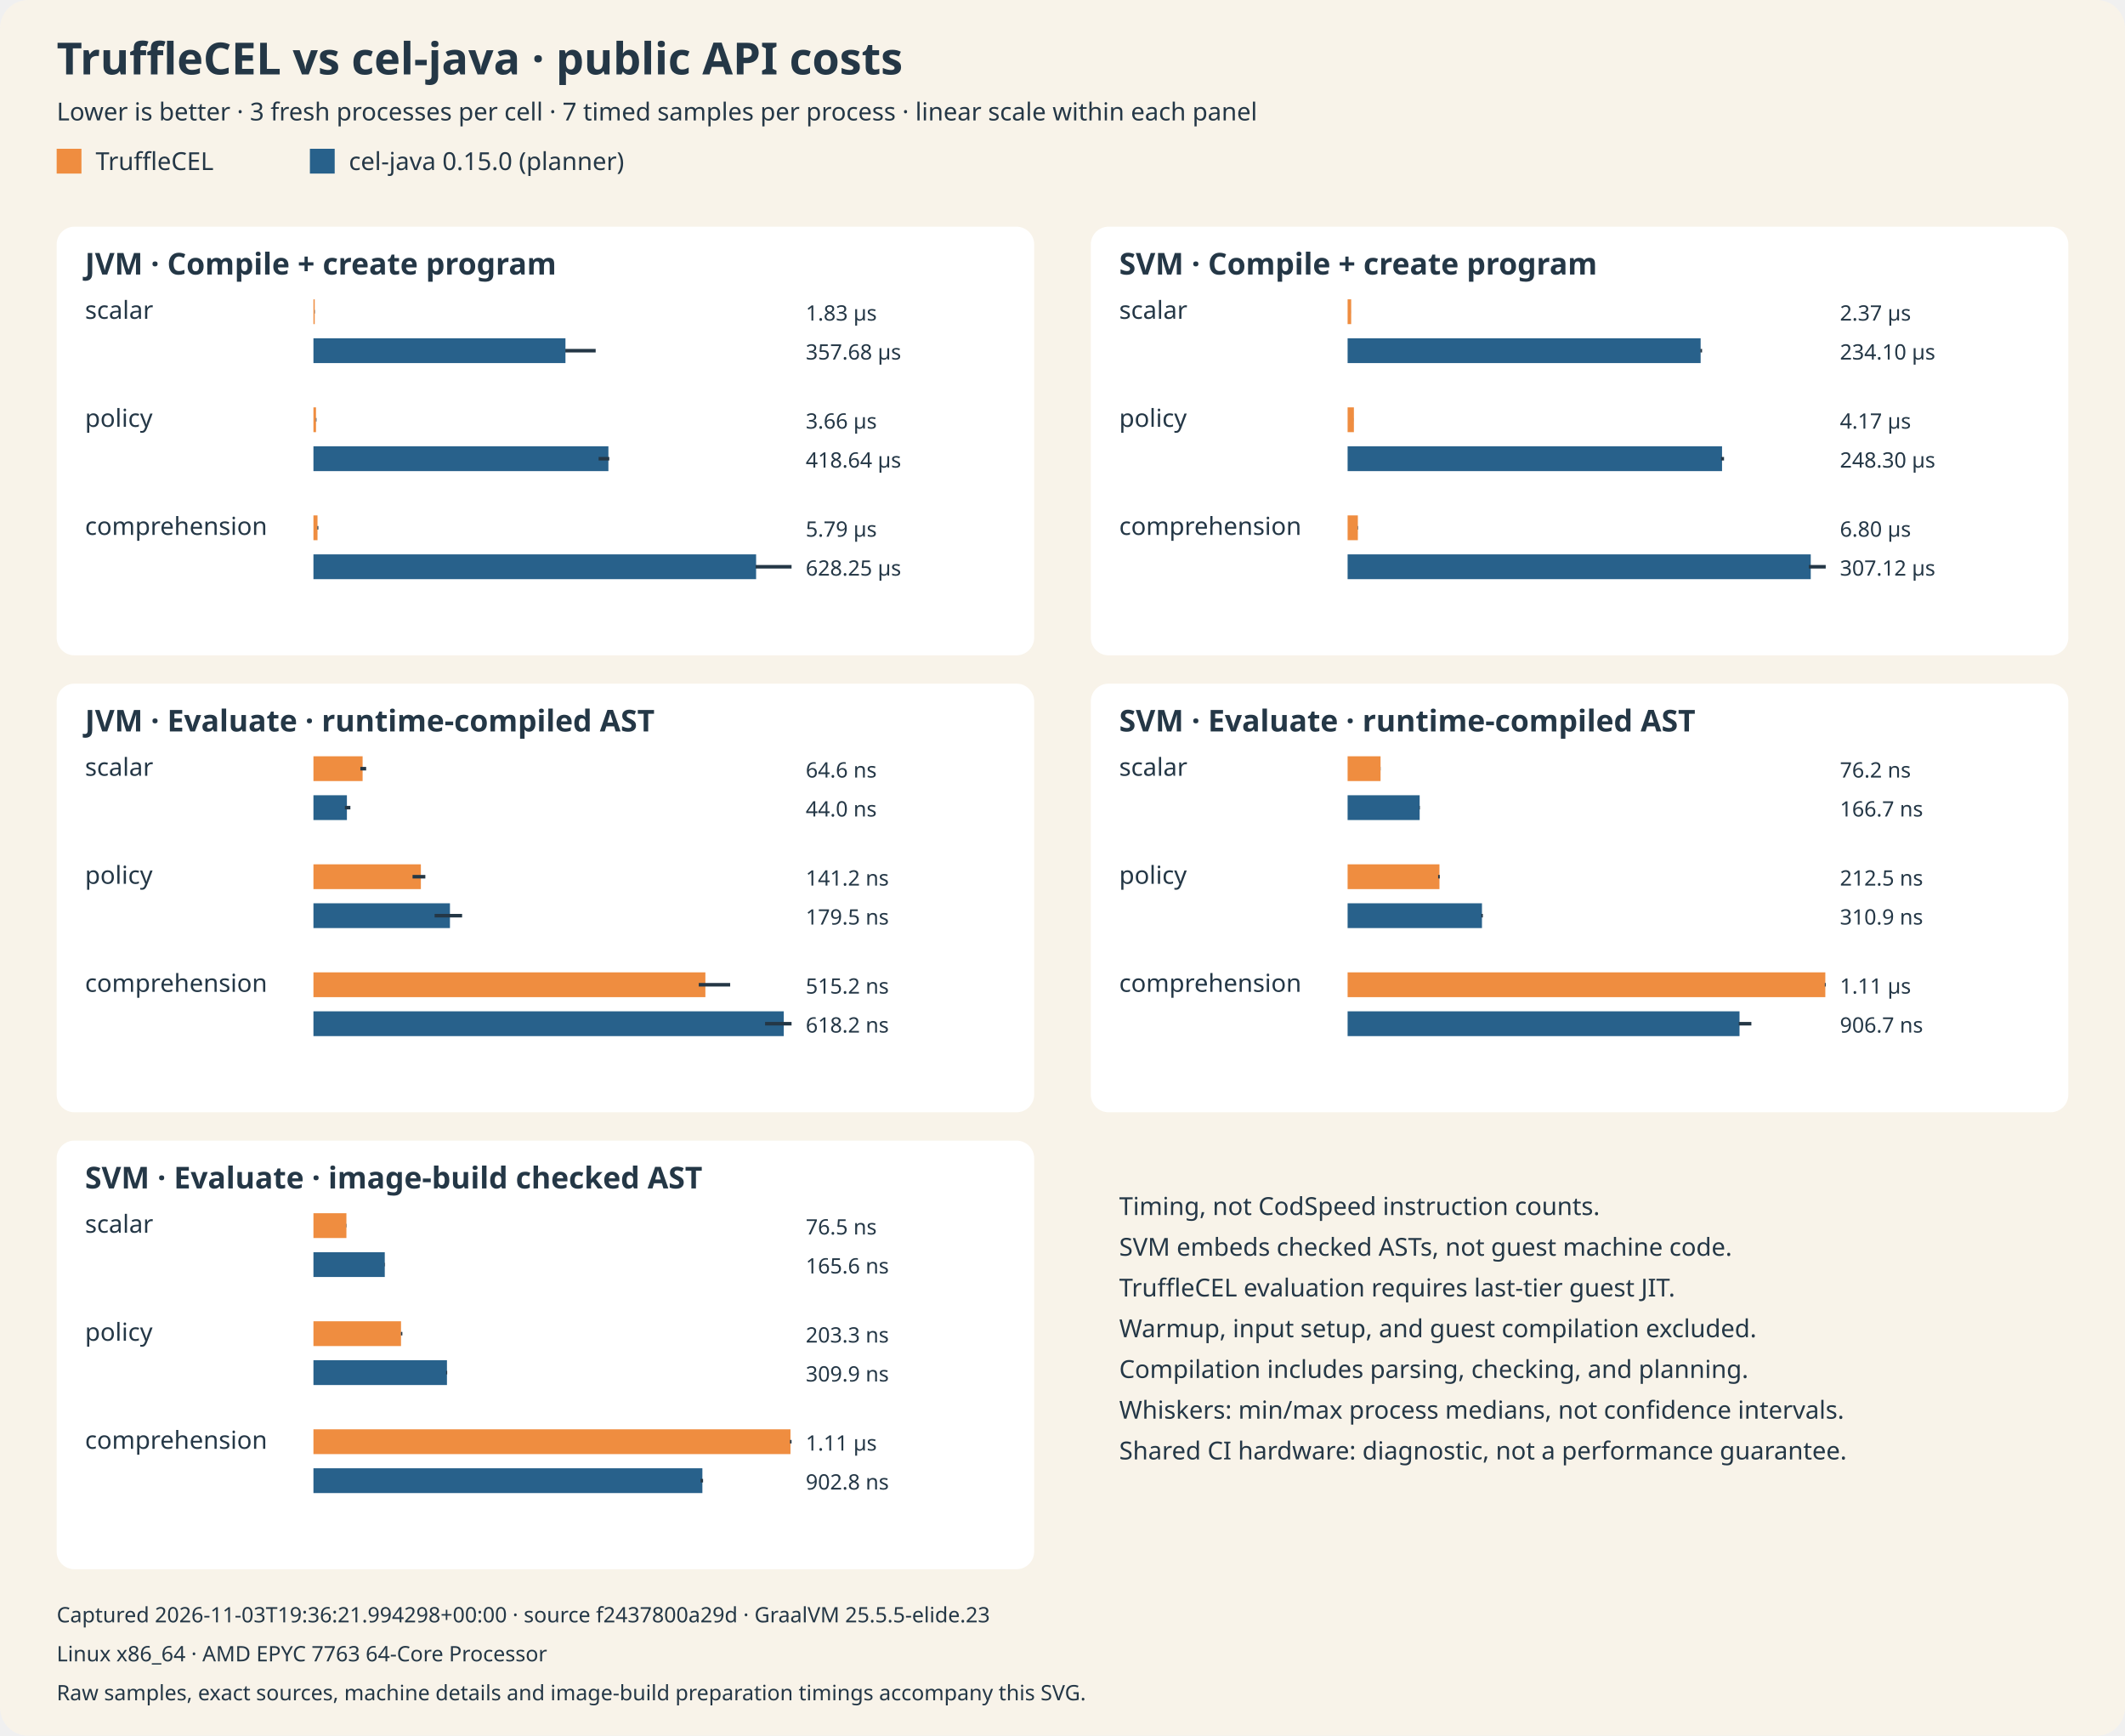
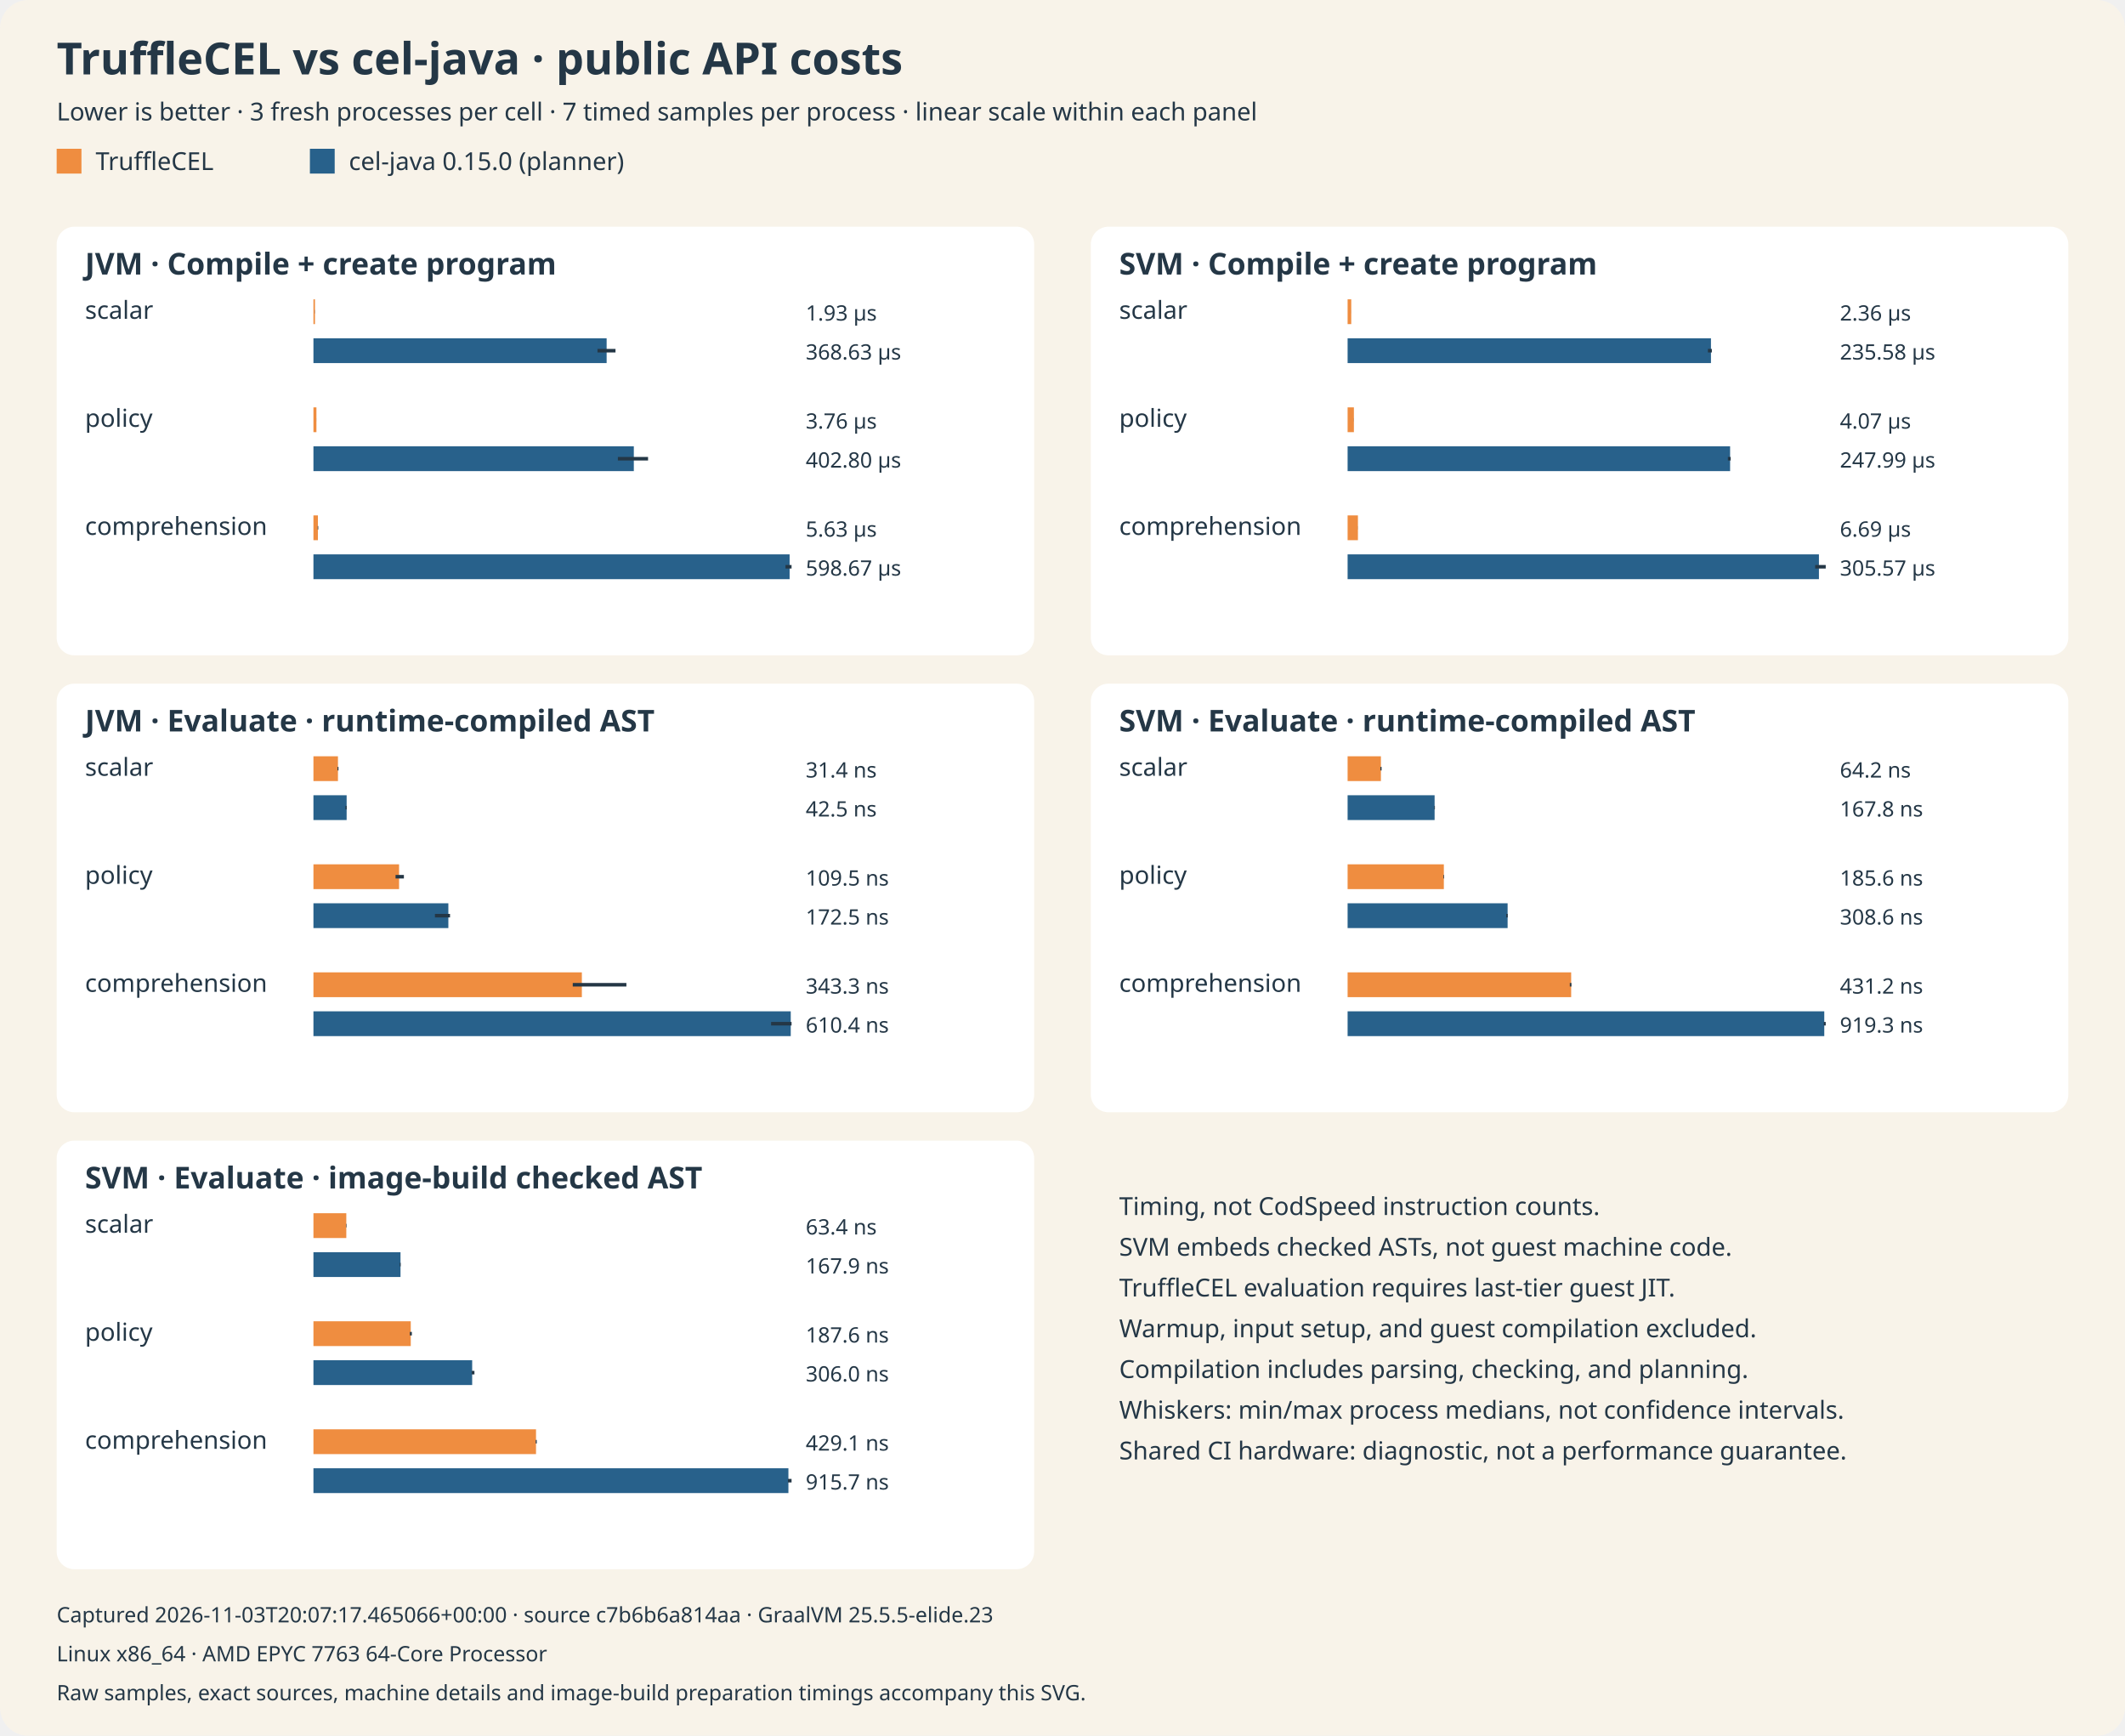
<svg xmlns="http://www.w3.org/2000/svg" width="1200" height="980" viewBox="0 0 1200 980" role="img" aria-labelledby="title desc">
  <rect width="1200" height="980" rx="16" fill="#f8f3e9" />
  <style>text{font-family:system-ui,sans-serif;fill:#243746}.heading{font-size:25px;font-weight:700}.label{font-size:14px}.small{font-size:12px}.panel{font-size:17px;font-weight:650}</style>
  <text x="32" y="42" class="heading">TruffleCEL vs cel-java · public API costs</text>
  <text x="32" y="68" class="label">Lower is better · 3 fresh processes per cell · 7 timed samples per process · linear scale within each panel</text>
  <rect x="32" y="84" width="14" height="14" fill="#ef8d40" />
  <text x="54" y="96" class="label">TruffleCEL</text>
  <rect x="175" y="84" width="14" height="14" fill="#28618b" />
  <text x="197" y="96" class="label">cel-java 0.15.0 (planner)</text>
  <rect x="32" y="128" width="552" height="242" rx="10" fill="white" />
  <text x="48" y="155" class="panel">JVM · Compile + create program</text>
  <text x="48" y="180" class="label">scalar</text>
-   <rect x="177" y="169" width="0.73" height="14" fill="#ef8d40" />
-   <path d="M177.64,176 H177.79" stroke="#243746" stroke-width="2" />
-   <text x="455.00" y="181" class="small">1.83 µs</text>
-   <rect x="177" y="191" width="142.32" height="14" fill="#28618b" />
-   <path d="M319.23,198 H336.38" stroke="#243746" stroke-width="2" />
-   <text x="455.00" y="203" class="small">357.68 µs</text>
+   <rect x="177" y="169" width="0.87" height="14" fill="#ef8d40" />
+   <path d="M177.82,176 H177.91" stroke="#243746" stroke-width="2" />
+   <text x="455.00" y="181" class="small">1.93 µs</text>
+   <rect x="177" y="191" width="165.57" height="14" fill="#28618b" />
+   <path d="M337.40,198 H347.58" stroke="#243746" stroke-width="2" />
+   <text x="455.00" y="203" class="small">368.63 µs</text>
  <text x="48" y="241" class="label">policy</text>
-   <rect x="177" y="230" width="1.45" height="14" fill="#ef8d40" />
-   <path d="M178.42,237 H178.72" stroke="#243746" stroke-width="2" />
-   <text x="455.00" y="242" class="small">3.66 µs</text>
-   <rect x="177" y="252" width="166.57" height="14" fill="#28618b" />
-   <path d="M338.04,259 H344.07" stroke="#243746" stroke-width="2" />
-   <text x="455.00" y="264" class="small">418.64 µs</text>
+   <rect x="177" y="230" width="1.69" height="14" fill="#ef8d40" />
+   <path d="M178.67,237 H178.69" stroke="#243746" stroke-width="2" />
+   <text x="455.00" y="242" class="small">3.76 µs</text>
+   <rect x="177" y="252" width="180.92" height="14" fill="#28618b" />
+   <path d="M348.91,259 H365.96" stroke="#243746" stroke-width="2" />
+   <text x="455.00" y="264" class="small">402.80 µs</text>
  <text x="48" y="302" class="label">comprehension</text>
-   <rect x="177" y="291" width="2.30" height="14" fill="#ef8d40" />
-   <path d="M179.21,298 H179.78" stroke="#243746" stroke-width="2" />
-   <text x="455.00" y="303" class="small">5.79 µs</text>
-   <rect x="177" y="313" width="249.98" height="14" fill="#28618b" />
-   <path d="M426.71,320 H447.00" stroke="#243746" stroke-width="2" />
-   <text x="455.00" y="325" class="small">628.25 µs</text>
+   <rect x="177" y="291" width="2.53" height="14" fill="#ef8d40" />
+   <path d="M179.41,298 H179.72" stroke="#243746" stroke-width="2" />
+   <text x="455.00" y="303" class="small">5.63 µs</text>
+   <rect x="177" y="313" width="268.90" height="14" fill="#28618b" />
+   <path d="M443.57,320 H447.00" stroke="#243746" stroke-width="2" />
+   <text x="455.00" y="325" class="small">598.67 µs</text>
  <rect x="616" y="128" width="552" height="242" rx="10" fill="white" />
  <text x="632" y="155" class="panel">SVM · Compile + create program</text>
  <text x="632" y="180" class="label">scalar</text>
-   <rect x="761" y="169" width="2.02" height="14" fill="#ef8d40" />
-   <path d="M763.02,176 H763.04" stroke="#243746" stroke-width="2" />
-   <text x="1039.00" y="181" class="small">2.37 µs</text>
-   <rect x="761" y="191" width="199.36" height="14" fill="#28618b" />
-   <path d="M960.21,198 H961.18" stroke="#243746" stroke-width="2" />
-   <text x="1039.00" y="203" class="small">234.10 µs</text>
+   <rect x="761" y="169" width="2.06" height="14" fill="#ef8d40" />
+   <path d="M763.06,176 H763.08" stroke="#243746" stroke-width="2" />
+   <text x="1039.00" y="181" class="small">2.36 µs</text>
+   <rect x="761" y="191" width="205.19" height="14" fill="#28618b" />
+   <path d="M964.47,198 H966.69" stroke="#243746" stroke-width="2" />
+   <text x="1039.00" y="203" class="small">235.58 µs</text>
  <text x="632" y="241" class="label">policy</text>
  <rect x="761" y="230" width="3.55" height="14" fill="#ef8d40" />
-   <path d="M764.54,237 H764.57" stroke="#243746" stroke-width="2" />
-   <text x="1039.00" y="242" class="small">4.17 µs</text>
-   <rect x="761" y="252" width="211.45" height="14" fill="#28618b" />
-   <path d="M971.90,259 H973.57" stroke="#243746" stroke-width="2" />
-   <text x="1039.00" y="264" class="small">248.30 µs</text>
+   <path d="M764.54,237 H764.59" stroke="#243746" stroke-width="2" />
+   <text x="1039.00" y="242" class="small">4.07 µs</text>
+   <rect x="761" y="252" width="216.00" height="14" fill="#28618b" />
+   <path d="M975.74,259 H977.34" stroke="#243746" stroke-width="2" />
+   <text x="1039.00" y="264" class="small">247.99 µs</text>
  <text x="632" y="302" class="label">comprehension</text>
-   <rect x="761" y="291" width="5.79" height="14" fill="#ef8d40" />
-   <path d="M766.77,298 H766.99" stroke="#243746" stroke-width="2" />
-   <text x="1039.00" y="303" class="small">6.80 µs</text>
-   <rect x="761" y="313" width="261.54" height="14" fill="#28618b" />
-   <path d="M1021.46,320 H1031.00" stroke="#243746" stroke-width="2" />
-   <text x="1039.00" y="325" class="small">307.12 µs</text>
+   <rect x="761" y="291" width="5.83" height="14" fill="#ef8d40" />
+   <path d="M766.82,298 H766.87" stroke="#243746" stroke-width="2" />
+   <text x="1039.00" y="303" class="small">6.69 µs</text>
+   <rect x="761" y="313" width="266.16" height="14" fill="#28618b" />
+   <path d="M1025.03,320 H1031.00" stroke="#243746" stroke-width="2" />
+   <text x="1039.00" y="325" class="small">305.57 µs</text>
  <rect x="32" y="386" width="552" height="242" rx="10" fill="white" />
  <text x="48" y="413" class="panel">JVM · Evaluate · runtime-compiled AST</text>
  <text x="48" y="438" class="label">scalar</text>
-   <rect x="177" y="427" width="27.77" height="14" fill="#ef8d40" />
-   <path d="M203.49,434 H206.77" stroke="#243746" stroke-width="2" />
-   <text x="455.00" y="439" class="small">64.6 ns</text>
-   <rect x="177" y="449" width="18.90" height="14" fill="#28618b" />
-   <path d="M194.76,456 H197.86" stroke="#243746" stroke-width="2" />
-   <text x="455.00" y="461" class="small">44.0 ns</text>
+   <rect x="177" y="427" width="13.85" height="14" fill="#ef8d40" />
+   <path d="M190.58,434 H191.15" stroke="#243746" stroke-width="2" />
+   <text x="455.00" y="439" class="small">31.4 ns</text>
+   <rect x="177" y="449" width="18.75" height="14" fill="#28618b" />
+   <path d="M195.08,456 H195.76" stroke="#243746" stroke-width="2" />
+   <text x="455.00" y="461" class="small">42.5 ns</text>
  <text x="48" y="499" class="label">policy</text>
-   <rect x="177" y="488" width="60.67" height="14" fill="#ef8d40" />
-   <path d="M232.97,495 H240.19" stroke="#243746" stroke-width="2" />
-   <text x="455.00" y="500" class="small">141.2 ns</text>
-   <rect x="177" y="510" width="77.09" height="14" fill="#28618b" />
-   <path d="M245.43,517 H260.95" stroke="#243746" stroke-width="2" />
-   <text x="455.00" y="522" class="small">179.5 ns</text>
+   <rect x="177" y="488" width="48.36" height="14" fill="#ef8d40" />
+   <path d="M223.37,495 H228.08" stroke="#243746" stroke-width="2" />
+   <text x="455.00" y="500" class="small">109.5 ns</text>
+   <rect x="177" y="510" width="76.19" height="14" fill="#28618b" />
+   <path d="M245.61,517 H254.13" stroke="#243746" stroke-width="2" />
+   <text x="455.00" y="522" class="small">172.5 ns</text>
  <text x="48" y="560" class="label">comprehension</text>
-   <rect x="177" y="549" width="221.33" height="14" fill="#ef8d40" />
-   <path d="M394.60,556 H412.34" stroke="#243746" stroke-width="2" />
-   <text x="455.00" y="561" class="small">515.2 ns</text>
-   <rect x="177" y="571" width="265.60" height="14" fill="#28618b" />
-   <path d="M432.04,578 H447.00" stroke="#243746" stroke-width="2" />
-   <text x="455.00" y="583" class="small">618.2 ns</text>
+   <rect x="177" y="549" width="151.58" height="14" fill="#ef8d40" />
+   <path d="M323.44,556 H353.73" stroke="#243746" stroke-width="2" />
+   <text x="455.00" y="561" class="small">343.3 ns</text>
+   <rect x="177" y="571" width="269.54" height="14" fill="#28618b" />
+   <path d="M435.43,578 H447.00" stroke="#243746" stroke-width="2" />
+   <text x="455.00" y="583" class="small">610.4 ns</text>
  <rect x="616" y="386" width="552" height="242" rx="10" fill="white" />
  <text x="632" y="413" class="panel">SVM · Evaluate · runtime-compiled AST</text>
  <text x="632" y="438" class="label">scalar</text>
-   <rect x="761" y="427" width="18.61" height="14" fill="#ef8d40" />
-   <path d="M779.58,434 H779.65" stroke="#243746" stroke-width="2" />
-   <text x="1039.00" y="439" class="small">76.2 ns</text>
-   <rect x="761" y="449" width="40.69" height="14" fill="#28618b" />
-   <path d="M801.47,456 H801.78" stroke="#243746" stroke-width="2" />
-   <text x="1039.00" y="461" class="small">166.7 ns</text>
+   <rect x="761" y="427" width="18.81" height="14" fill="#ef8d40" />
+   <path d="M779.49,434 H780.19" stroke="#243746" stroke-width="2" />
+   <text x="1039.00" y="439" class="small">64.2 ns</text>
+   <rect x="761" y="449" width="49.13" height="14" fill="#28618b" />
+   <path d="M809.92,456 H810.30" stroke="#243746" stroke-width="2" />
+   <text x="1039.00" y="461" class="small">167.8 ns</text>
  <text x="632" y="499" class="label">policy</text>
-   <rect x="761" y="488" width="51.87" height="14" fill="#ef8d40" />
-   <path d="M812.12,495 H813.04" stroke="#243746" stroke-width="2" />
-   <text x="1039.00" y="500" class="small">212.5 ns</text>
-   <rect x="761" y="510" width="75.88" height="14" fill="#28618b" />
-   <path d="M836.51,517 H837.38" stroke="#243746" stroke-width="2" />
-   <text x="1039.00" y="522" class="small">310.9 ns</text>
+   <rect x="761" y="488" width="54.35" height="14" fill="#ef8d40" />
+   <path d="M815.11,495 H815.47" stroke="#243746" stroke-width="2" />
+   <text x="1039.00" y="500" class="small">185.6 ns</text>
+   <rect x="761" y="510" width="90.36" height="14" fill="#28618b" />
+   <path d="M850.59,517 H851.41" stroke="#243746" stroke-width="2" />
+   <text x="1039.00" y="522" class="small">308.6 ns</text>
  <text x="632" y="560" class="label">comprehension</text>
-   <rect x="761" y="549" width="269.77" height="14" fill="#ef8d40" />
-   <path d="M1030.50,556 H1031.00" stroke="#243746" stroke-width="2" />
-   <text x="1039.00" y="561" class="small">1.11 µs</text>
-   <rect x="761" y="571" width="221.32" height="14" fill="#28618b" />
-   <path d="M981.89,578 H989.01" stroke="#243746" stroke-width="2" />
-   <text x="1039.00" y="583" class="small">906.7 ns</text>
+   <rect x="761" y="549" width="126.25" height="14" fill="#ef8d40" />
+   <path d="M886.48,556 H887.40" stroke="#243746" stroke-width="2" />
+   <text x="1039.00" y="561" class="small">431.2 ns</text>
+   <rect x="761" y="571" width="269.18" height="14" fill="#28618b" />
+   <path d="M1029.90,578 H1031.00" stroke="#243746" stroke-width="2" />
+   <text x="1039.00" y="583" class="small">919.3 ns</text>
  <rect x="32" y="644" width="552" height="242" rx="10" fill="white" />
  <text x="48" y="671" class="panel">SVM · Evaluate · image-build checked AST</text>
  <text x="48" y="696" class="label">scalar</text>
-   <rect x="177" y="685" width="18.62" height="14" fill="#ef8d40" />
-   <path d="M195.46,692 H195.63" stroke="#243746" stroke-width="2" />
-   <text x="455.00" y="697" class="small">76.5 ns</text>
-   <rect x="177" y="707" width="40.28" height="14" fill="#28618b" />
-   <path d="M217.19,714 H217.46" stroke="#243746" stroke-width="2" />
-   <text x="455.00" y="719" class="small">165.6 ns</text>
+   <rect x="177" y="685" width="18.56" height="14" fill="#ef8d40" />
+   <path d="M195.40,692 H195.65" stroke="#243746" stroke-width="2" />
+   <text x="455.00" y="697" class="small">63.4 ns</text>
+   <rect x="177" y="707" width="49.17" height="14" fill="#28618b" />
+   <path d="M225.77,714 H226.25" stroke="#243746" stroke-width="2" />
+   <text x="455.00" y="719" class="small">167.9 ns</text>
  <text x="48" y="757" class="label">policy</text>
-   <rect x="177" y="746" width="49.46" height="14" fill="#ef8d40" />
-   <path d="M226.40,753 H227.22" stroke="#243746" stroke-width="2" />
-   <text x="455.00" y="758" class="small">203.3 ns</text>
-   <rect x="177" y="768" width="75.40" height="14" fill="#28618b" />
-   <path d="M251.91,775 H252.53" stroke="#243746" stroke-width="2" />
-   <text x="455.00" y="780" class="small">309.9 ns</text>
+   <rect x="177" y="746" width="54.96" height="14" fill="#ef8d40" />
+   <path d="M231.43,753 H232.58" stroke="#243746" stroke-width="2" />
+   <text x="455.00" y="758" class="small">187.6 ns</text>
+   <rect x="177" y="768" width="89.64" height="14" fill="#28618b" />
+   <path d="M266.36,775 H267.92" stroke="#243746" stroke-width="2" />
+   <text x="455.00" y="780" class="small">306.0 ns</text>
  <text x="48" y="818" class="label">comprehension</text>
-   <rect x="177" y="807" width="269.39" height="14" fill="#ef8d40" />
-   <path d="M446.09,814 H447.00" stroke="#243746" stroke-width="2" />
-   <text x="455.00" y="819" class="small">1.11 µs</text>
-   <rect x="177" y="829" width="219.64" height="14" fill="#28618b" />
-   <path d="M395.64,836 H397.03" stroke="#243746" stroke-width="2" />
-   <text x="455.00" y="841" class="small">902.8 ns</text>
+   <rect x="177" y="807" width="125.69" height="14" fill="#ef8d40" />
+   <path d="M302.51,814 H303.12" stroke="#243746" stroke-width="2" />
+   <text x="455.00" y="819" class="small">429.1 ns</text>
+   <rect x="177" y="829" width="268.22" height="14" fill="#28618b" />
+   <path d="M444.95,836 H447.00" stroke="#243746" stroke-width="2" />
+   <text x="455.00" y="841" class="small">915.7 ns</text>
  <text x="632" y="686" class="label">Timing, not CodSpeed instruction counts.</text>
  <text x="632" y="709" class="label">SVM embeds checked ASTs, not guest machine code.</text>
  <text x="632" y="732" class="label">TruffleCEL evaluation requires last-tier guest JIT.</text>
  <text x="632" y="755" class="label">Warmup, input setup, and guest compilation excluded.</text>
  <text x="632" y="778" class="label">Compilation includes parsing, checking, and planning.</text>
  <text x="632" y="801" class="label">Whiskers: min/max process medians, not confidence intervals.</text>
  <text x="632" y="824" class="label">Shared CI hardware: diagnostic, not a performance guarantee.</text>
-   <text x="32" y="916" class="small">Captured 2026-11-03T19:36:21.994298+00:00 · source f2437800a29d · GraalVM 25.5.5-elide.23</text>
+   <text x="32" y="916" class="small">Captured 2026-11-03T20:07:17.465066+00:00 · source c7b6b6a814aa · GraalVM 25.5.5-elide.23</text>
  <text x="32" y="938" class="small">Linux x86_64 · AMD EPYC 7763 64-Core Processor</text>
  <text x="32" y="960" class="small">Raw samples, exact sources, machine details and image-build preparation timings accompany this SVG.</text>
</svg>
